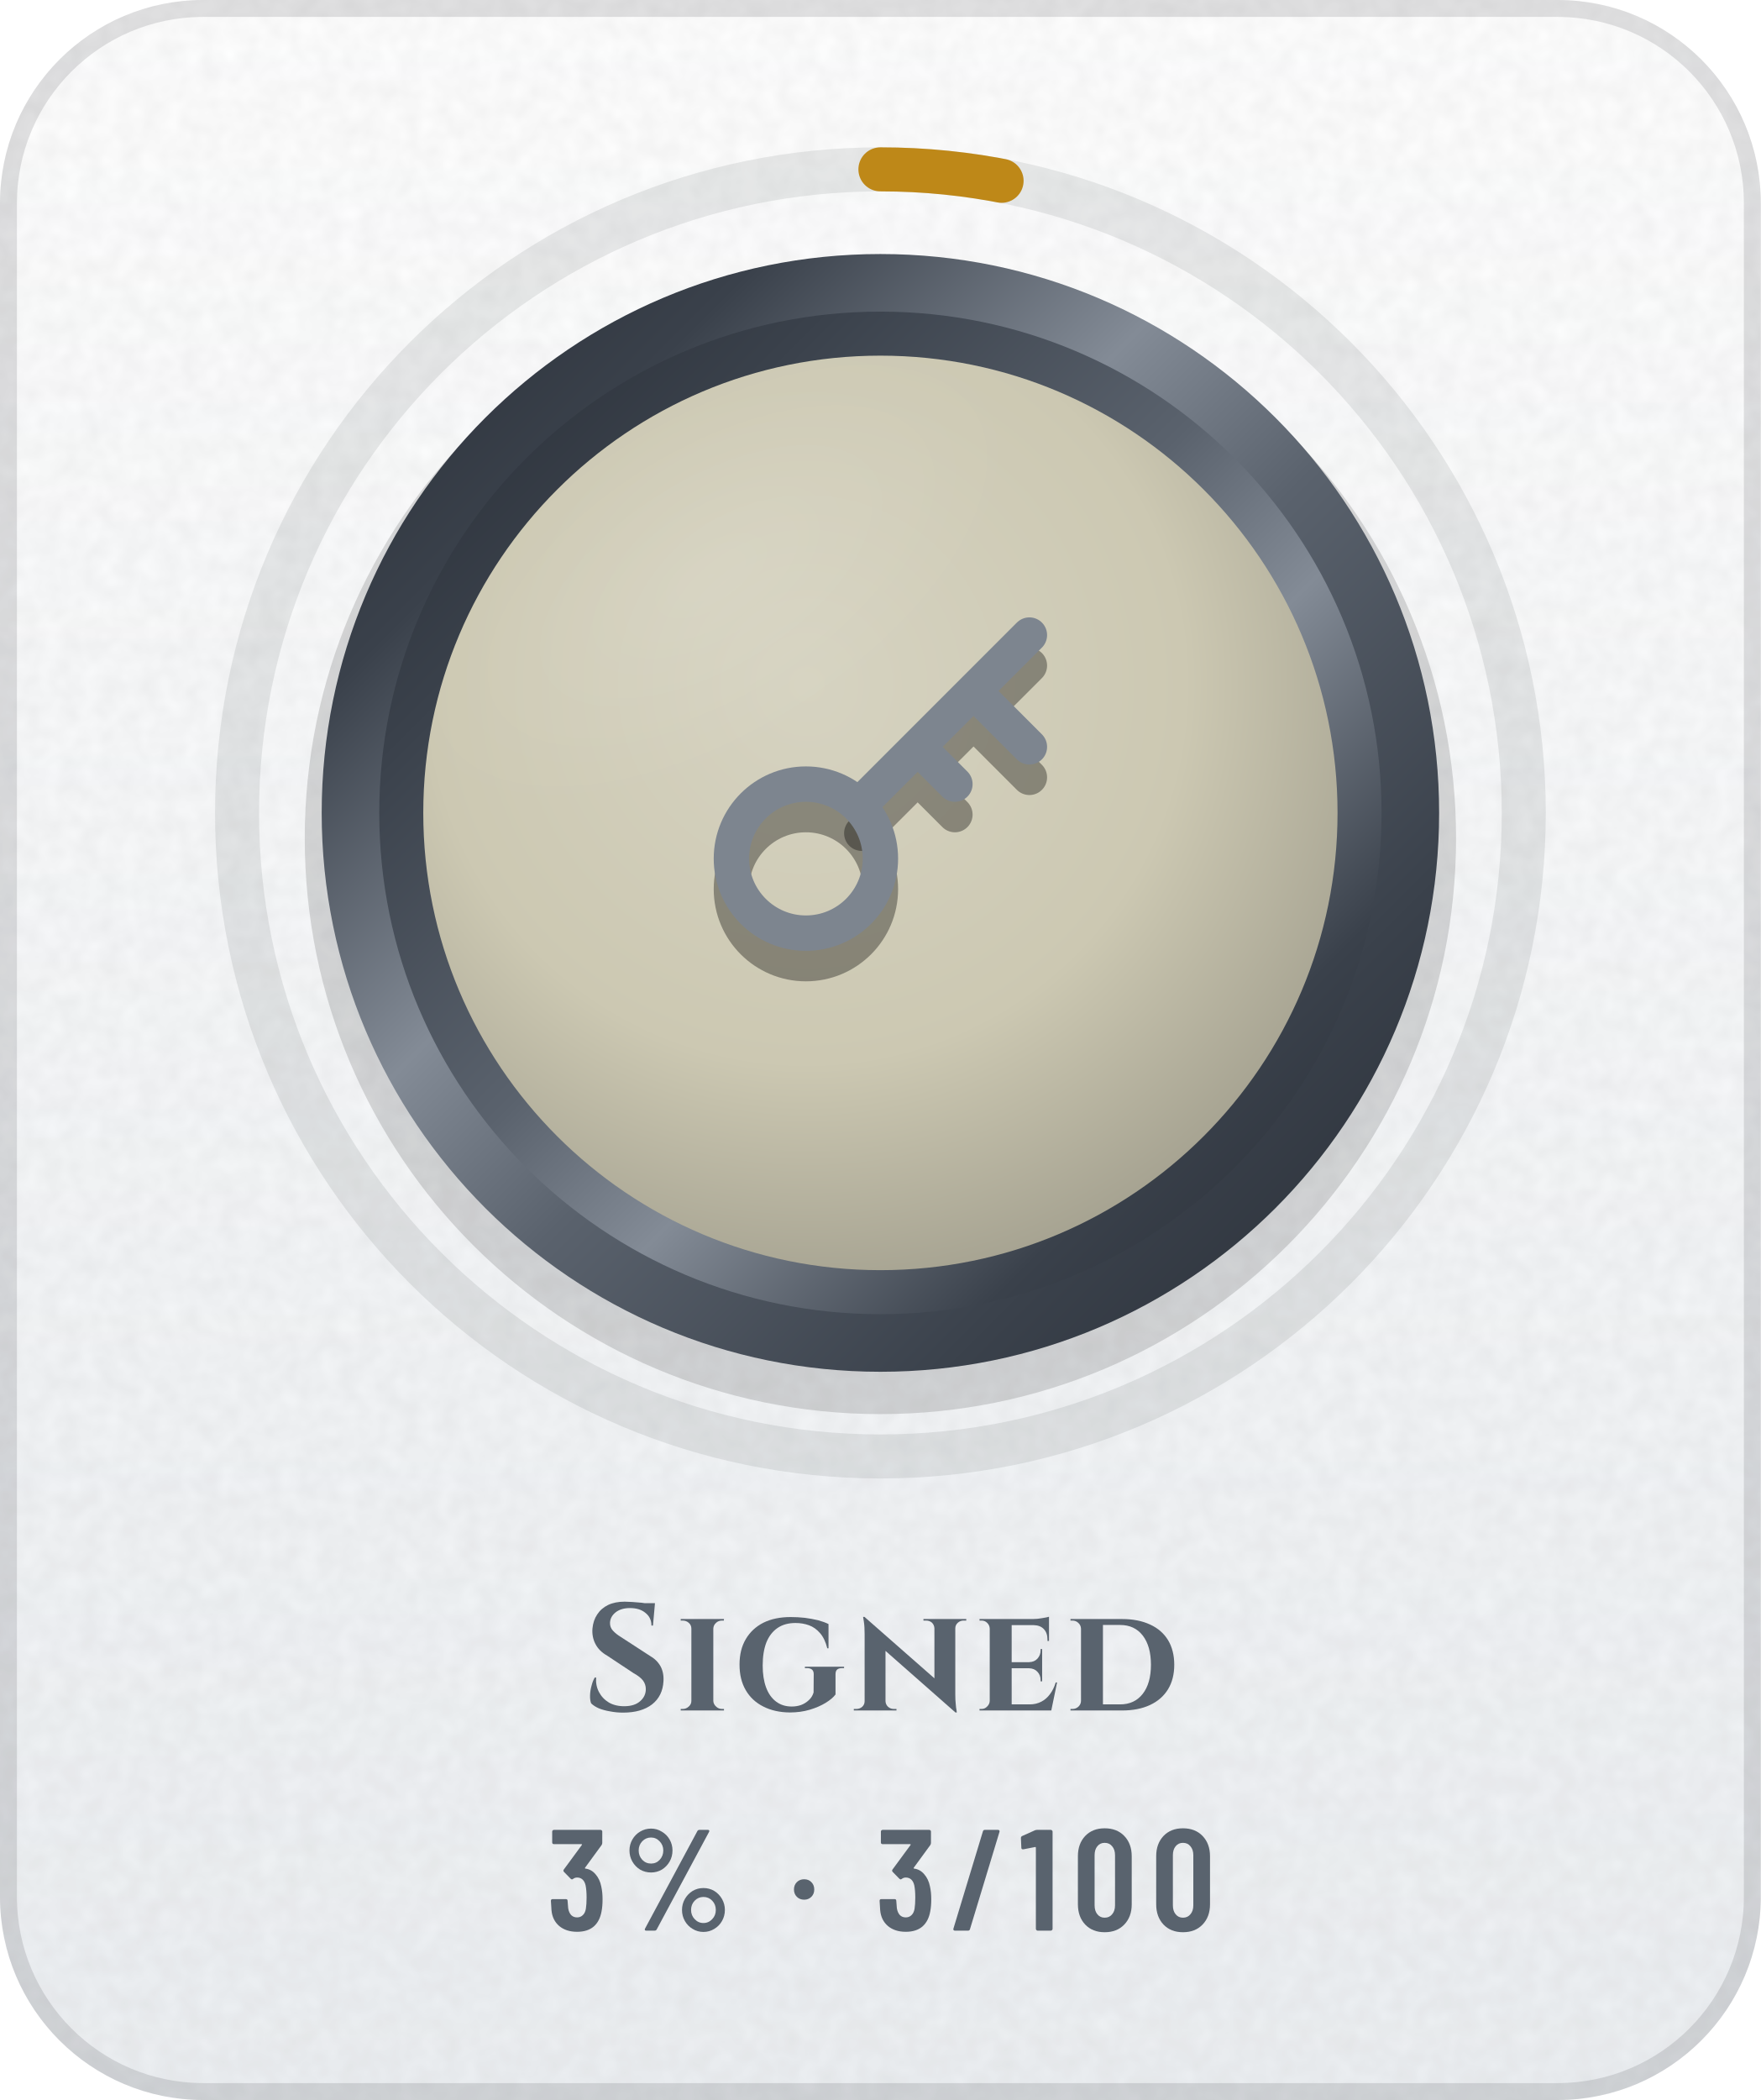
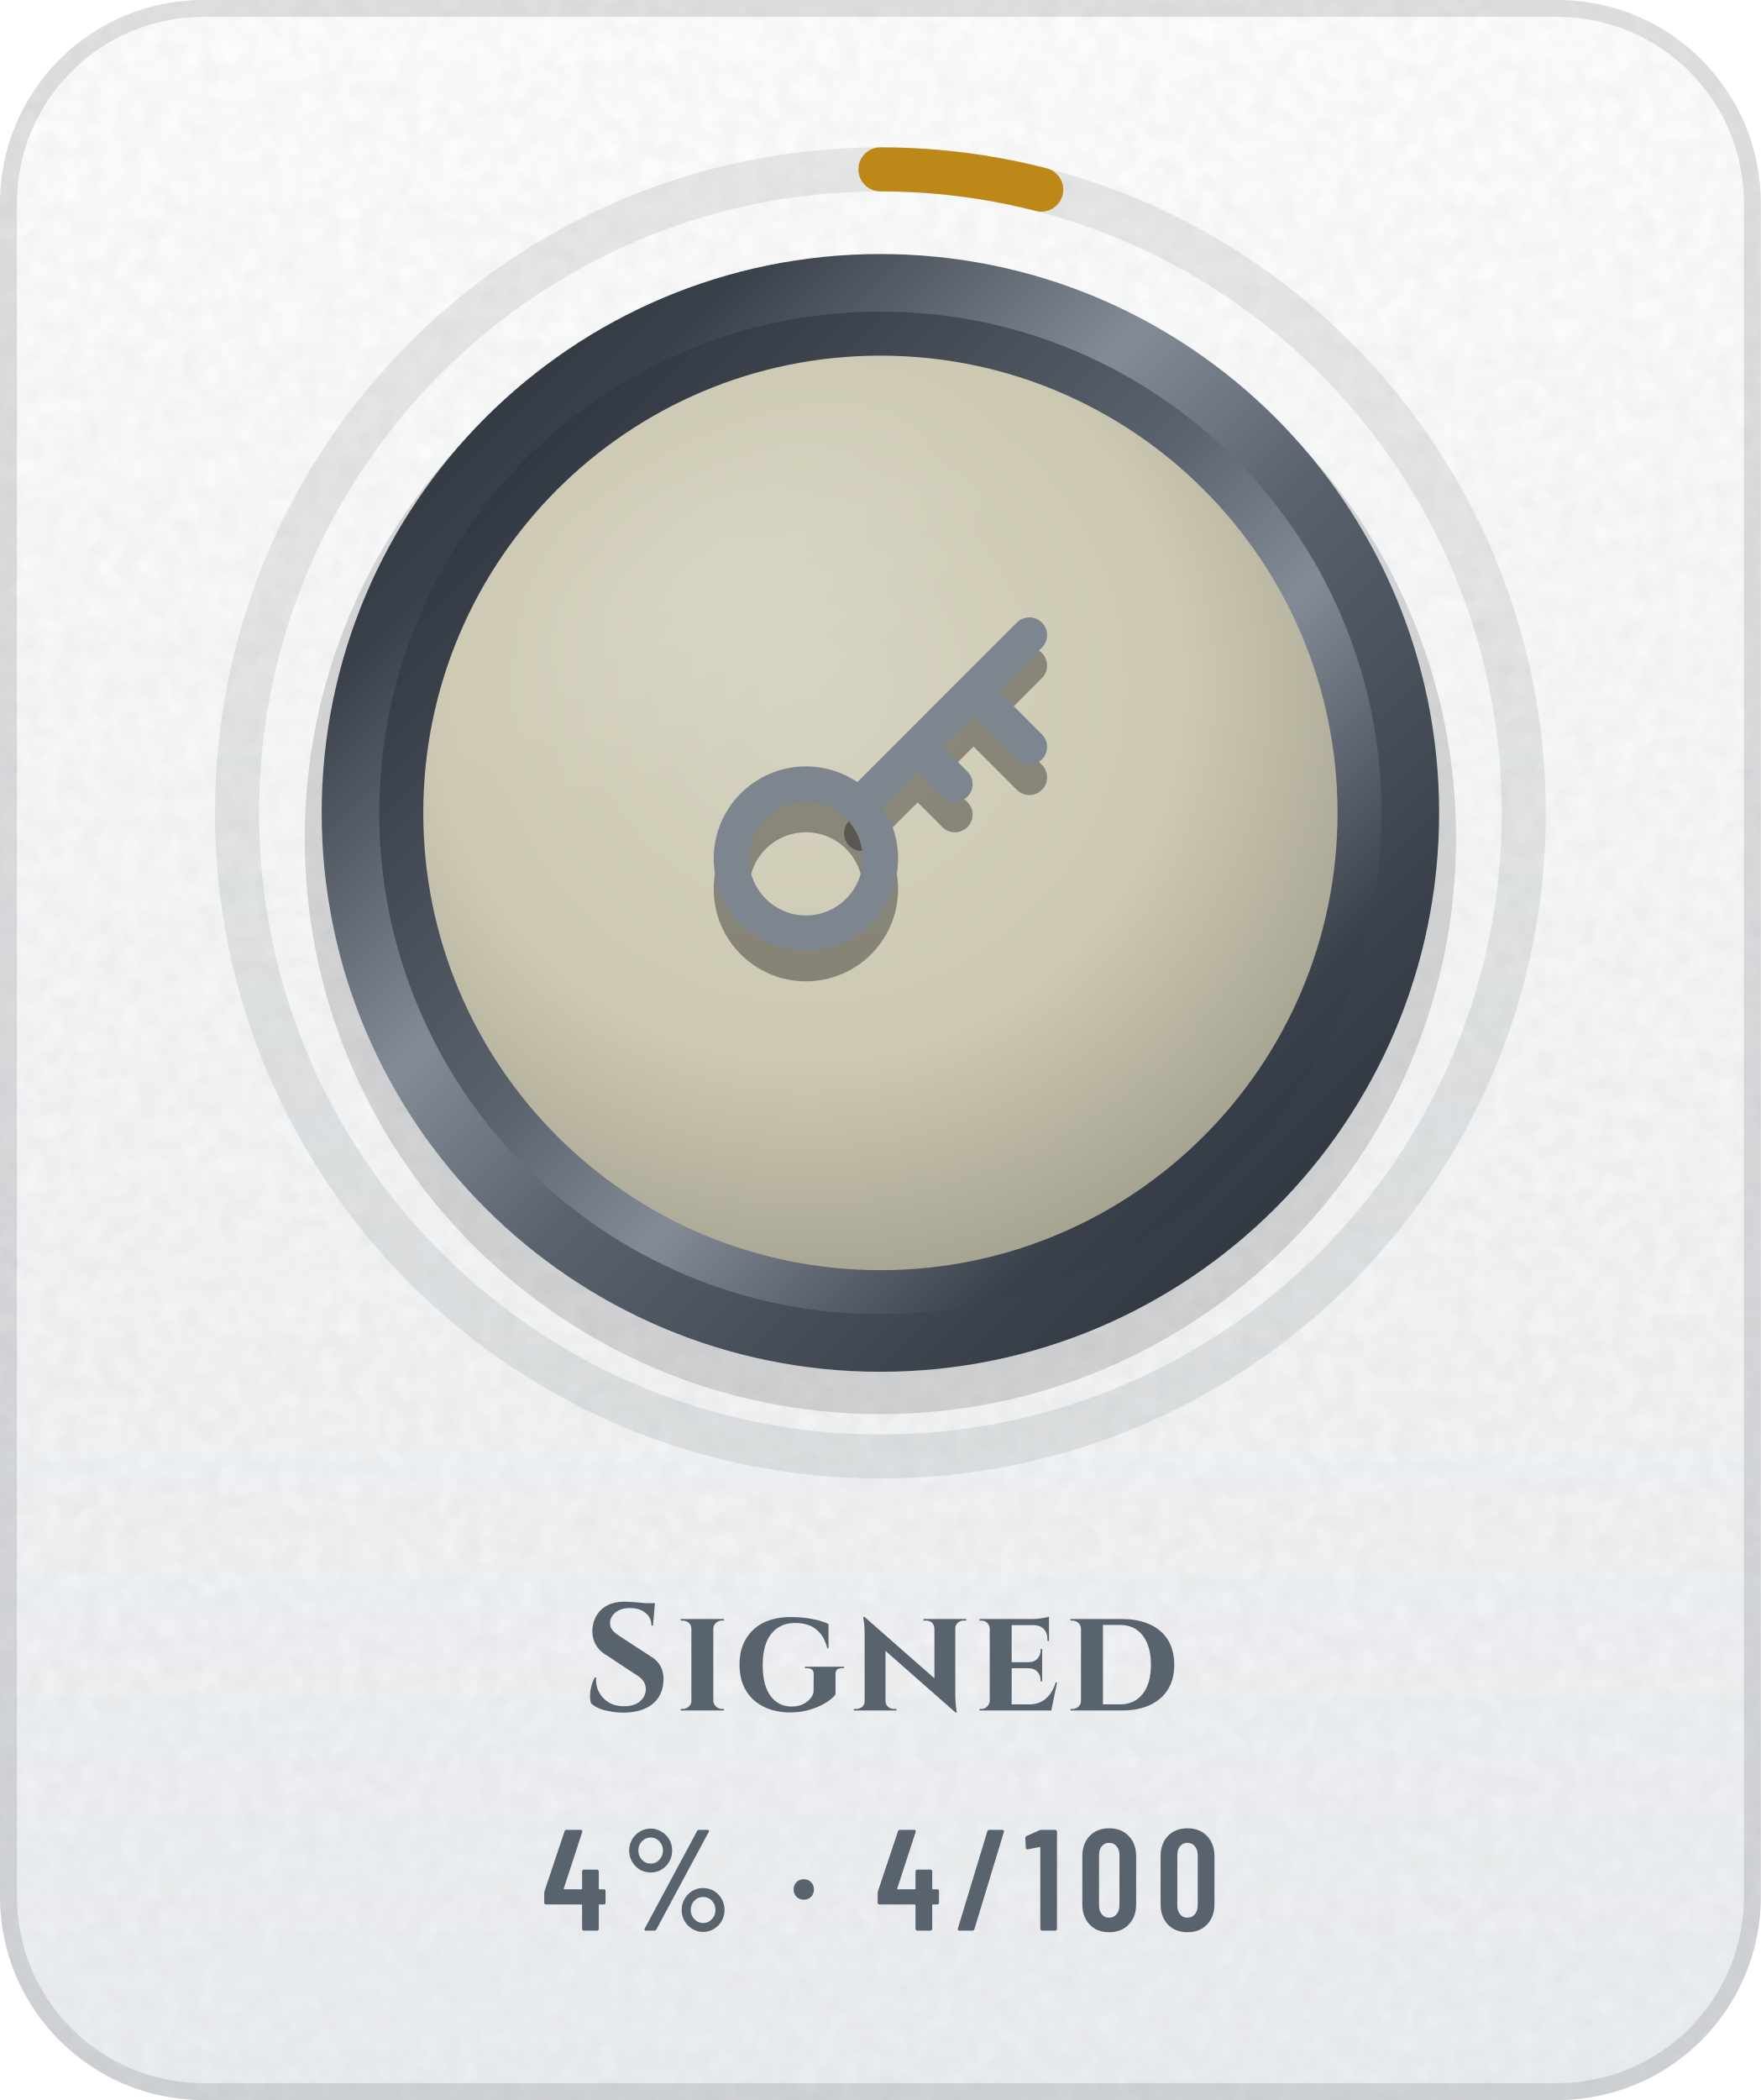
- <svg xmlns="http://www.w3.org/2000/svg" width="104" height="124" viewBox="0 0 104 124" role="img" aria-label="Signed: 3% (3 of 100)">
+ <svg xmlns="http://www.w3.org/2000/svg" width="104" height="124" viewBox="0 0 104 124" role="img" aria-label="Signed: 4% (4 of 100)">
  <defs>
    <linearGradient id="bg" x1="0" y1="0" x2="0" y2="1">
      <stop offset="0" stop-color="#FFFFFF" />
      <stop offset="1" stop-color="#EDF0F3" />
    </linearGradient>
    <clipPath id="card">
      <rect width="104" height="124" rx="12" />
    </clipPath>
    <filter id="grain" x="0" y="0" width="100%" height="100%">
      <feTurbulence type="fractalNoise" baseFrequency=".85" numOctaves="2" stitchTiles="stitch" />
      <feColorMatrix values="0 0 0 0 0 0 0 0 0 0 0 0 0 0 0 0 0 0 .05 0" />
    </filter>
    <radialGradient id="glow" cx=".5" cy=".5" r=".5">
      <stop offset="0" stop-color="#5A626D" stop-opacity="0" />
      <stop offset="1" stop-color="#5A626D" stop-opacity="0" />
    </radialGradient>
    <linearGradient id="mh" x1="0" y1="0" x2="1" y2="0">
      <stop offset="0" stop-color="#252A32" />
      <stop offset="0.2" stop-color="#3A414B" />
      <stop offset="0.4" stop-color="#838B96" />
      <stop offset="0.54" stop-color="#5A626D" />
      <stop offset="0.78" stop-color="#3A414B" />
      <stop offset="1" stop-color="#252A32" />
    </linearGradient>
    <linearGradient id="md" x1="0" y1="0" x2="1" y2="1">
      <stop offset="0" stop-color="#252A32" />
      <stop offset="0.2" stop-color="#3A414B" />
      <stop offset="0.4" stop-color="#838B96" />
      <stop offset="0.54" stop-color="#5A626D" />
      <stop offset="0.78" stop-color="#3A414B" />
      <stop offset="1" stop-color="#252A32" />
    </linearGradient>
    <linearGradient id="mdr" x1="1" y1="1" x2="0" y2="0">
      <stop offset="0" stop-color="#252A32" />
      <stop offset="0.2" stop-color="#3A414B" />
      <stop offset="0.4" stop-color="#838B96" />
      <stop offset="0.54" stop-color="#5A626D" />
      <stop offset="0.78" stop-color="#3A414B" />
      <stop offset="1" stop-color="#252A32" />
    </linearGradient>
    <linearGradient id="dia" x1="0" y1="0" x2="1" y2="0">
      <stop offset="0" stop-color="#2F7DD1" />
      <stop offset=".5" stop-color="#7B61E0" />
      <stop offset="1" stop-color="#C2449A" />
    </linearGradient>
    <linearGradient id="pb" x1="0" y1="0" x2="1" y2="0">
      <stop offset="0" stop-color="#8F5125" />
      <stop offset="1" stop-color="#CC8850" />
    </linearGradient>
    <linearGradient id="shg" x1="0" y1="0" x2="1" y2="0">
      <stop offset="0" stop-color="#FFFFFF" stop-opacity="0" />
      <stop offset=".5" stop-color="#FFFFFF" stop-opacity=".6" />
      <stop offset="1" stop-color="#FFFFFF" stop-opacity="0" />
    </linearGradient>
    <radialGradient id="en" cx=".42" cy=".36" r=".75">
      <stop offset="0" stop-color="#D6D3C1" />
      <stop offset=".55" stop-color="#CCC8B2" />
      <stop offset="1" stop-color="#999686" />
    </radialGradient>
    <linearGradient id="ig" gradientUnits="userSpaceOnUse" x1="0" y1="34" x2="0" y2="62">
      <stop offset="0" stop-color="#7D858F" />
      <stop offset="1" stop-color="#4E5661" />
    </linearGradient>
    <radialGradient id="gl" cx=".5" cy=".5" r=".5">
      <stop offset="0" stop-color="#FFFFFF" stop-opacity=".45" />
      <stop offset="1" stop-color="#FFFFFF" stop-opacity="0" />
    </radialGradient>
    <clipPath id="fc">
      <circle cx="52" cy="48" r="27" />
    </clipPath>
  </defs>
  <g clip-path="url(#card)">
    <rect width="104" height="124" fill="url(#bg)" />
    <rect width="104" height="124" filter="url(#grain)" />
  </g>
  <rect x=".5" y=".5" width="103" height="123" rx="11.5" fill="none" stroke="#1F2328" stroke-opacity=".13" />
  <circle cx="52" cy="48" r="48" fill="url(#glow)" />
  <circle cx="52" cy="48" r="38" fill="none" stroke="#1F2328" stroke-opacity=".09" stroke-width="2.6" />
-   <circle cx="52" cy="48" r="38" fill="none" stroke="#BE8818" stroke-width="2.6" stroke-linecap="round" stroke-dasharray="7.2 238.8" transform="rotate(-90 52 48)" />
+   <circle cx="52" cy="48" r="38" fill="none" stroke="#BE8818" stroke-width="2.6" stroke-linecap="round" stroke-dasharray="9.6 238.8" transform="rotate(-90 52 48)" />
  <circle cx="52" cy="49.5" r="34" fill="#000000" fill-opacity=".14" />
  <circle cx="52" cy="48" r="33" fill="url(#md)" />
  <circle cx="52" cy="48" r="29.6" fill="url(#mdr)" />
  <circle cx="52" cy="48" r="27" fill="url(#en)" />
  <g transform="translate(38.8 36) scale(1.1)" fill="none" stroke="#000000" stroke-width="1.9" stroke-linecap="round" stroke-linejoin="round" stroke-opacity=".35">
    <circle cx="8" cy="15" r="4" />
    <path d="M11 12l9-9M17 6l3 3M14 9l2 2" />
  </g>
  <g transform="translate(38.8 34.2) scale(1.1)" fill="none" stroke="url(#ig)" stroke-width="1.9" stroke-linecap="round" stroke-linejoin="round">
    <circle cx="8" cy="15" r="4" />
    <path d="M11 12l9-9M17 6l3 3M14 9l2 2" />
  </g>
  <g clip-path="url(#fc)">
    <ellipse cx="42" cy="34" rx="20" ry="10" transform="rotate(-32 42 34)" fill="url(#gl)" opacity=".25" />
  </g>
  <g transform="translate(34.4 101) scale(0.009 -0.009)" fill="#59636E">
    <use href="#s83" x="0" />
    <use href="#s105" x="611" />
    <use href="#s103" x="997" />
    <use href="#s110" x="1760" />
    <use href="#s101" x="2572" />
    <use href="#s100" x="3170" />
  </g>
-   <g transform="translate(32.3 114) scale(0.0085 -0.0085)" fill="#59636E">
-     <use href="#m51" x="0" />
-     <use href="#m37" x="520" />
-     <use href="#m183" x="1680" />
-     <use href="#m51" x="2284" />
-     <use href="#m47" x="2804" />
-     <use href="#m49" x="3284" />
-     <use href="#m48" x="3652" />
-     <use href="#m48" x="4196" />
+   <g transform="translate(32 114) scale(0.0085 -0.0085)" fill="#59636E">
+     <use href="#m52" x="0" />
+     <use href="#m37" x="553" />
+     <use href="#m183" x="1713" />
+     <use href="#m52" x="2317" />
+     <use href="#m47" x="2870" />
+     <use href="#m49" x="3350" />
+     <use href="#m48" x="3718" />
+     <use href="#m48" x="4262" />
  </g>
  <defs>
    <path id="m37" d="M54 557Q54 598 74 633Q94 668 128 688Q163 709 204 709Q244 709 278 688Q313 668 333 633Q353 598 353 557Q353 515 333 480Q313 445 279 424Q245 404 204 404Q163 404 128 424Q94 445 74 480Q54 515 54 557ZM162 14 526 692Q530 700 541 700H599Q606 700 608 696Q610 692 607 686L243 8Q239 0 228 0H170Q163 0 161 4Q159 8 162 14ZM289 557Q289 594 264 620Q239 647 204 647Q168 647 143 621Q118 595 118 557Q118 519 143 492Q168 466 204 466Q240 466 264 492Q289 519 289 557ZM419 144Q419 185 439 220Q459 255 493 276Q527 296 568 296Q609 296 643 276Q677 255 697 220Q717 185 717 144Q717 102 697 67Q677 32 643 12Q609 -9 568 -9Q527 -9 493 12Q459 32 439 67Q419 102 419 144ZM654 144Q654 182 629 208Q604 234 568 234Q532 234 507 208Q482 182 482 144Q482 106 507 80Q532 53 568 53Q604 53 629 80Q654 106 654 144Z" />
    <path id="m47" d="M21 14 226 690Q229 700 239 700H331Q337 700 340 696Q343 692 341 686L136 10Q133 0 123 0H31Q25 0 22 4Q19 8 21 14Z" />
    <path id="m48" d="M38 183V517Q38 604 89 658Q140 711 224 711Q309 711 360 658Q412 604 412 517V183Q412 96 360 42Q309 -11 224 -11Q140 -11 89 42Q38 96 38 183ZM296 176V524Q296 563 276 586Q257 610 224 610Q192 610 173 586Q154 563 154 524V176Q154 137 173 114Q192 90 224 90Q257 90 276 114Q296 137 296 176Z" />
    <path id="m49" d="M122 700H218Q223 700 226 696Q230 693 230 688V12Q230 7 226 4Q223 0 218 0H126Q121 0 118 4Q114 7 114 12V576Q114 578 112 580Q111 582 109 581L27 565H24Q13 565 13 576L10 643Q10 653 18 657L107 697Q114 700 122 700Z" />
-     <path id="m51" d="M387 218Q387 169 380 134Q368 66 326 29Q283 -8 210 -8Q134 -8 86 32Q38 73 32 143Q30 165 28 207Q28 219 40 219H132Q144 219 144 207Q146 173 148 156Q153 125 169 108Q185 92 210 92Q234 92 250 108Q266 123 271 152Q276 182 276 230Q276 281 269 315Q263 341 248 355Q233 369 210 369Q195 369 183 360Q177 356 174 356Q172 356 166 360L119 408Q115 412 115 417Q115 421 118 425L243 595Q245 597 244 599Q242 601 239 601H49Q44 601 40 604Q37 608 37 613V688Q37 693 40 696Q44 700 49 700H373Q378 700 382 696Q385 693 385 688V609Q385 602 380 594L266 438Q262 432 268 431Q309 426 338 392Q368 358 378 307Q387 267 387 218Z" />
+     <path id="m52" d="M443 275V194Q443 189 440 186Q436 182 431 182H401Q396 182 396 177V12Q396 7 392 4Q389 0 384 0H292Q287 0 284 4Q280 7 280 12V177Q280 182 275 182H29Q24 182 20 186Q17 189 17 194V259Q17 268 19 274L158 690Q161 700 171 700H271Q277 700 280 696Q283 693 281 686L153 293Q152 287 157 287H275Q280 287 280 292V412Q280 417 284 420Q287 424 292 424H384Q389 424 392 420Q396 417 396 412V292Q396 287 401 287H431Q436 287 440 284Q443 280 443 275Z" />
    <path id="m183" d="M37 286Q37 317 57 337Q77 357 108 357Q139 357 158 337Q178 317 178 286Q178 255 158 235Q138 215 108 215Q77 215 57 235Q37 255 37 286Z" />
    <path id="s83" d="M277 714Q297 714 326 712Q356 710 388 707Q399 705 409 704H476L475 692Q475 692 475 692L463 557H453Q453 609 414 640Q376 672 312 672Q254 672 218 644Q183 616 181 576Q180 546 200 524Q220 502 251 483L442 359Q488 333 512 291Q535 249 532 193Q527 95 457 40Q387 -14 267 -14Q223 -14 182 -6Q140 1 108 14Q76 28 57 47Q49 69 50 100Q51 131 60 163Q68 195 81 216H90Q86 165 108 122Q131 78 174 52Q218 27 278 28Q344 29 380 62Q416 94 416 140Q416 171 398 196Q379 221 337 244L162 360Q109 390 85 437Q61 484 66 539Q71 591 97 630Q123 670 168 692Q214 714 277 714Z" />
    <path id="s100" d="M371 600Q478 600 555 564Q632 529 673 462Q714 394 714 300Q714 206 673 139Q632 72 555 36Q478 0 371 0H33V10H46Q69 10 86 26Q102 42 102 64V537Q101 560 84 575Q68 590 45 590H33V600ZM246 561V40H359Q453 40 507 109Q561 178 561 300Q561 422 507 492Q453 561 359 561Z" />
    <path id="s101" d="M543 184 505 0H34V10H47Q69 10 84 26Q100 41 101 63V537Q100 560 84 575Q69 590 47 590H34V600H385Q414 600 446 606Q478 611 490 615V456H480V465Q480 509 456 534Q433 559 389 560H245V317H359Q394 318 414 340Q435 363 435 396V403H445V191H435V199Q435 232 414 254Q394 276 359 277H245V40H363Q406 40 440 58Q473 75 497 108Q521 140 534 184Z" />
    <path id="s103" d="M370 613Q416 613 462 608Q509 602 550 592Q590 581 618 567V408H610Q594 472 562 508Q531 544 490 559Q449 574 401 574Q331 574 283 541Q235 508 210 446Q186 383 186 295Q186 212 208 152Q230 92 273 59Q316 26 377 26Q409 26 438 36Q467 47 489 68Q511 88 520 118L521 238Q521 258 510 268Q498 278 477 278H463V287H720V278H707Q683 278 672 266Q664 256 664 238V105Q643 77 599 50Q555 23 495 5Q435 -13 364 -13Q264 -12 190 26Q116 63 75 133Q34 203 34 301Q34 399 75 468Q116 538 191 576Q266 613 370 613Z" />
    <path id="s105" d="M104 63V537Q104 560 87 575Q70 590 46 590H34V600H318L317 590H306Q282 590 266 575Q249 560 248 537V63Q249 41 266 26Q282 10 306 10H318V0H34V10H47Q70 10 87 26Q104 41 104 63Z" />
    <path id="s110" d="M91 614 550 211V539Q549 561 534 576Q518 590 495 590H478V600H759V590H742Q720 590 704 576Q687 561 687 539V104Q687 69 690 42Q692 16 695 2L697 -13H688L229 391V61Q230 39 246 24Q262 10 284 10H301V0H21V10H37Q60 10 76 24Q92 39 92 61V500Q92 551 87 583L82 614Z" />
  </defs>
</svg>
